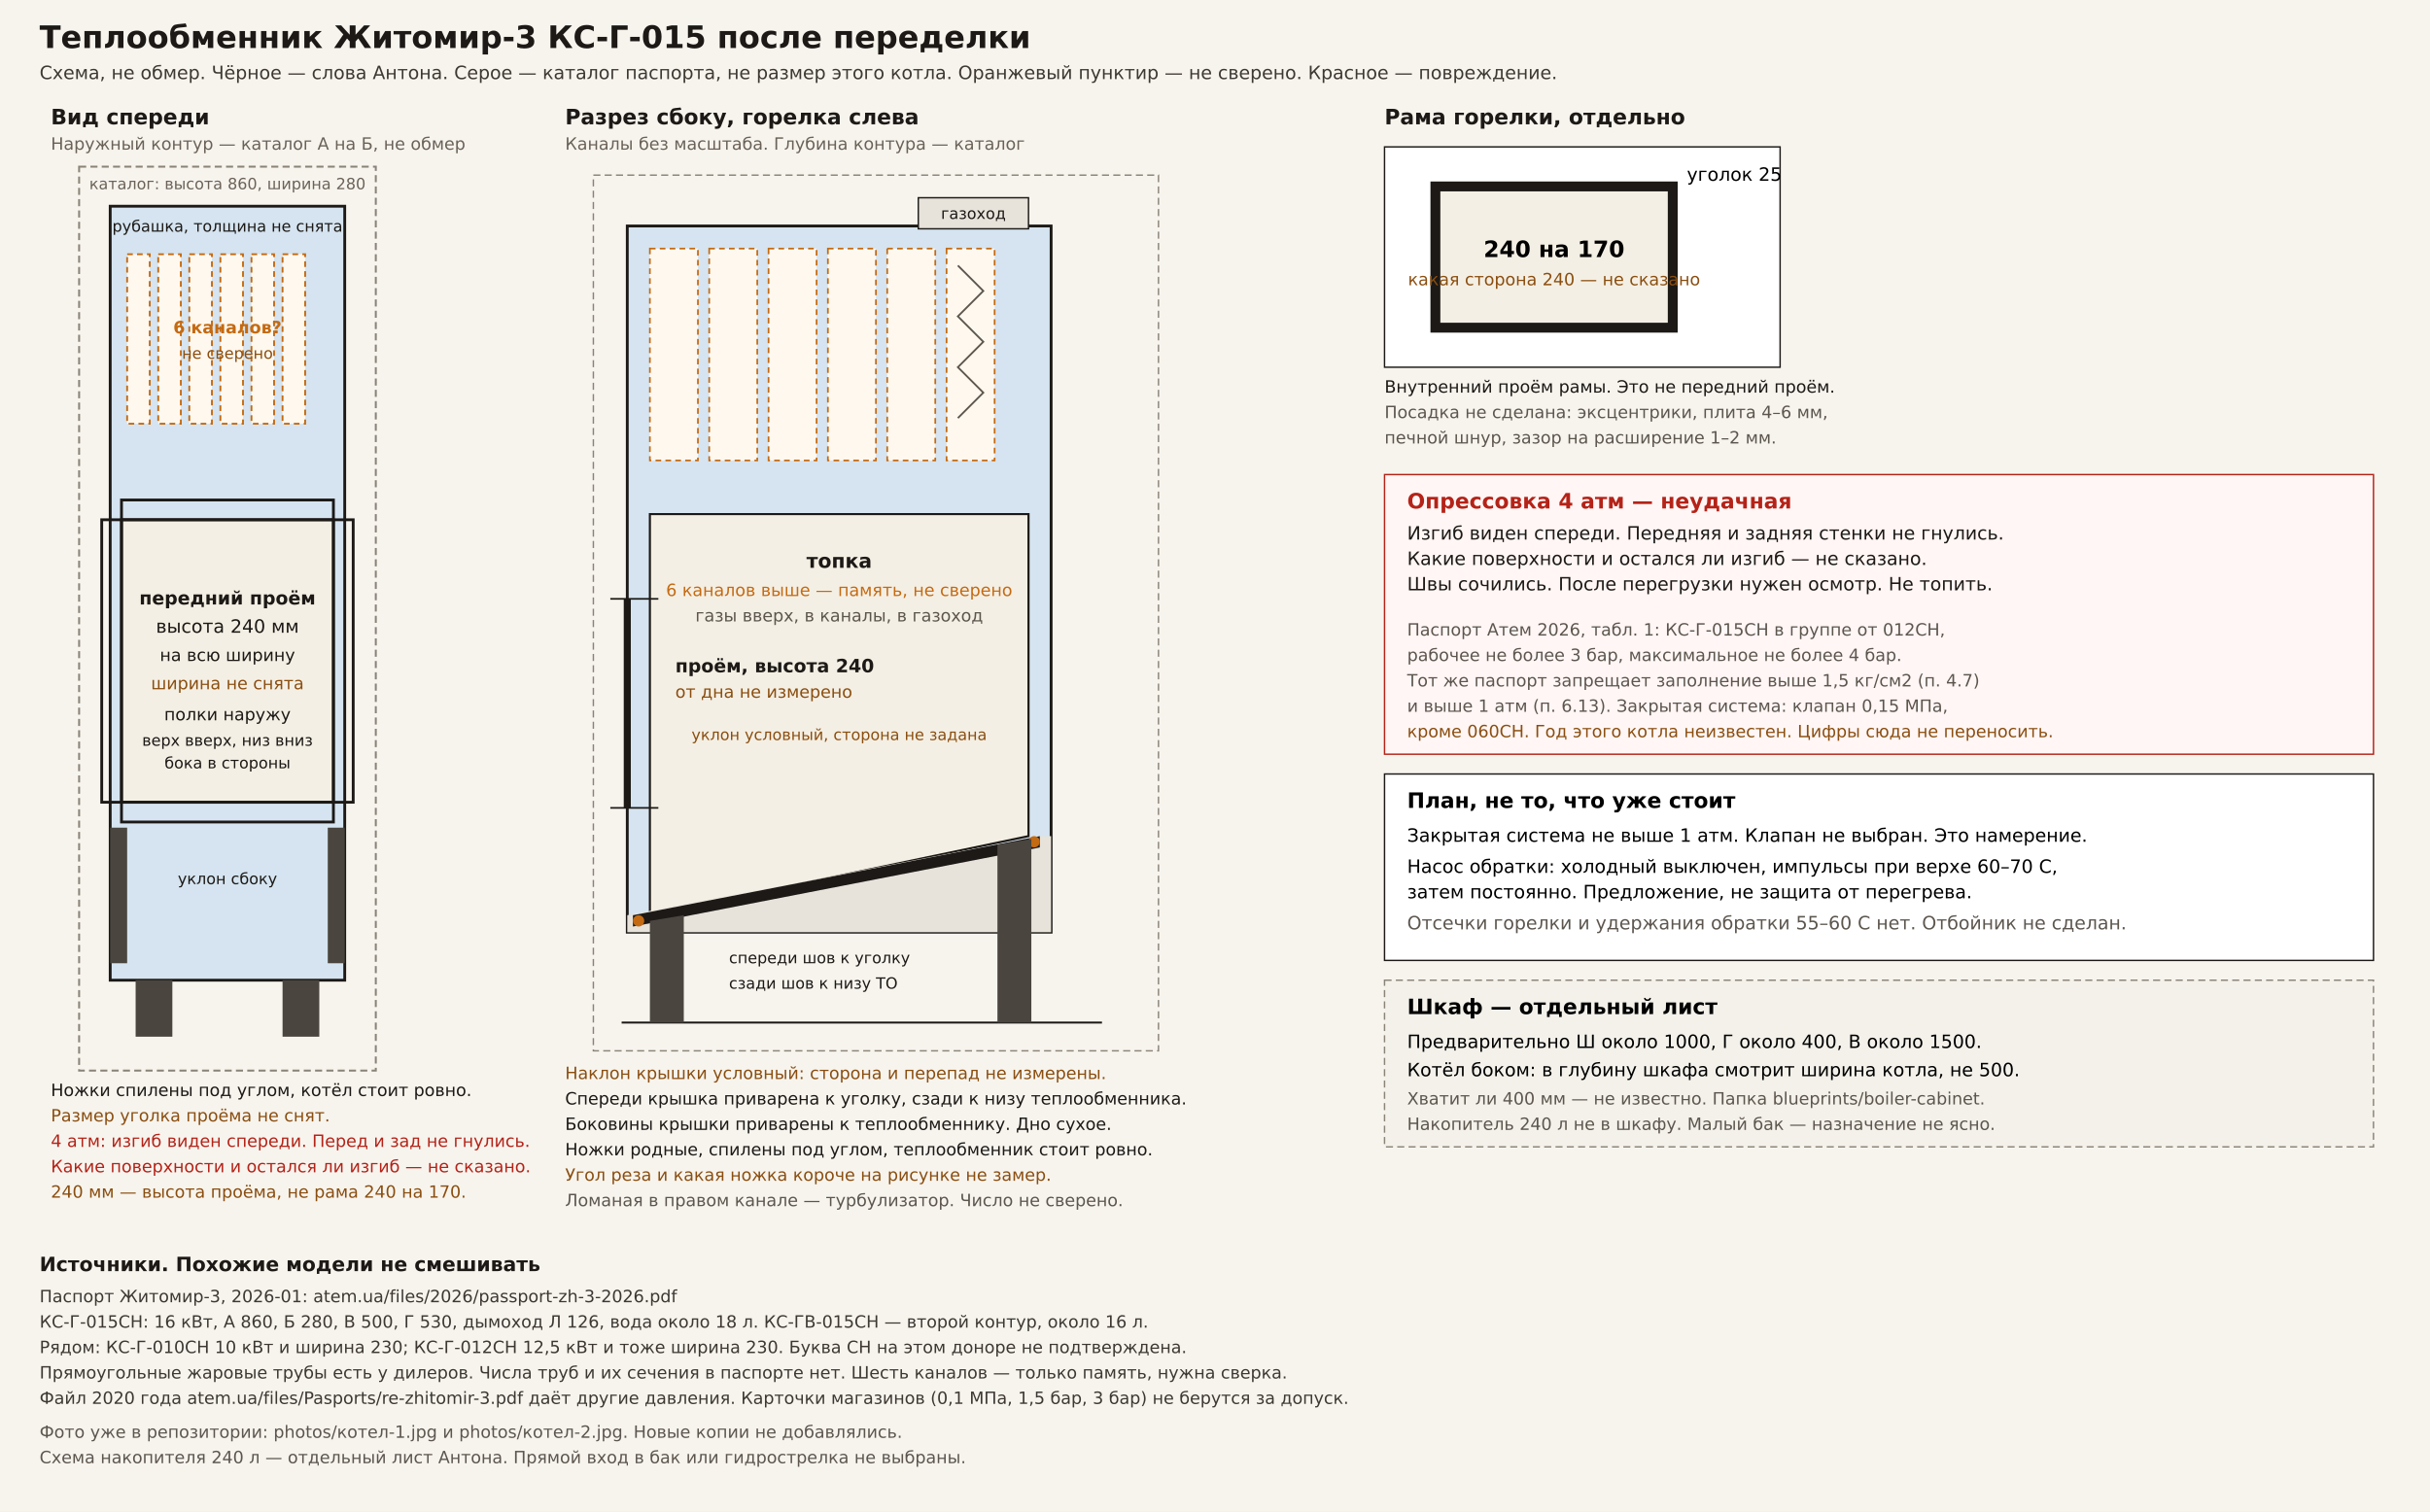
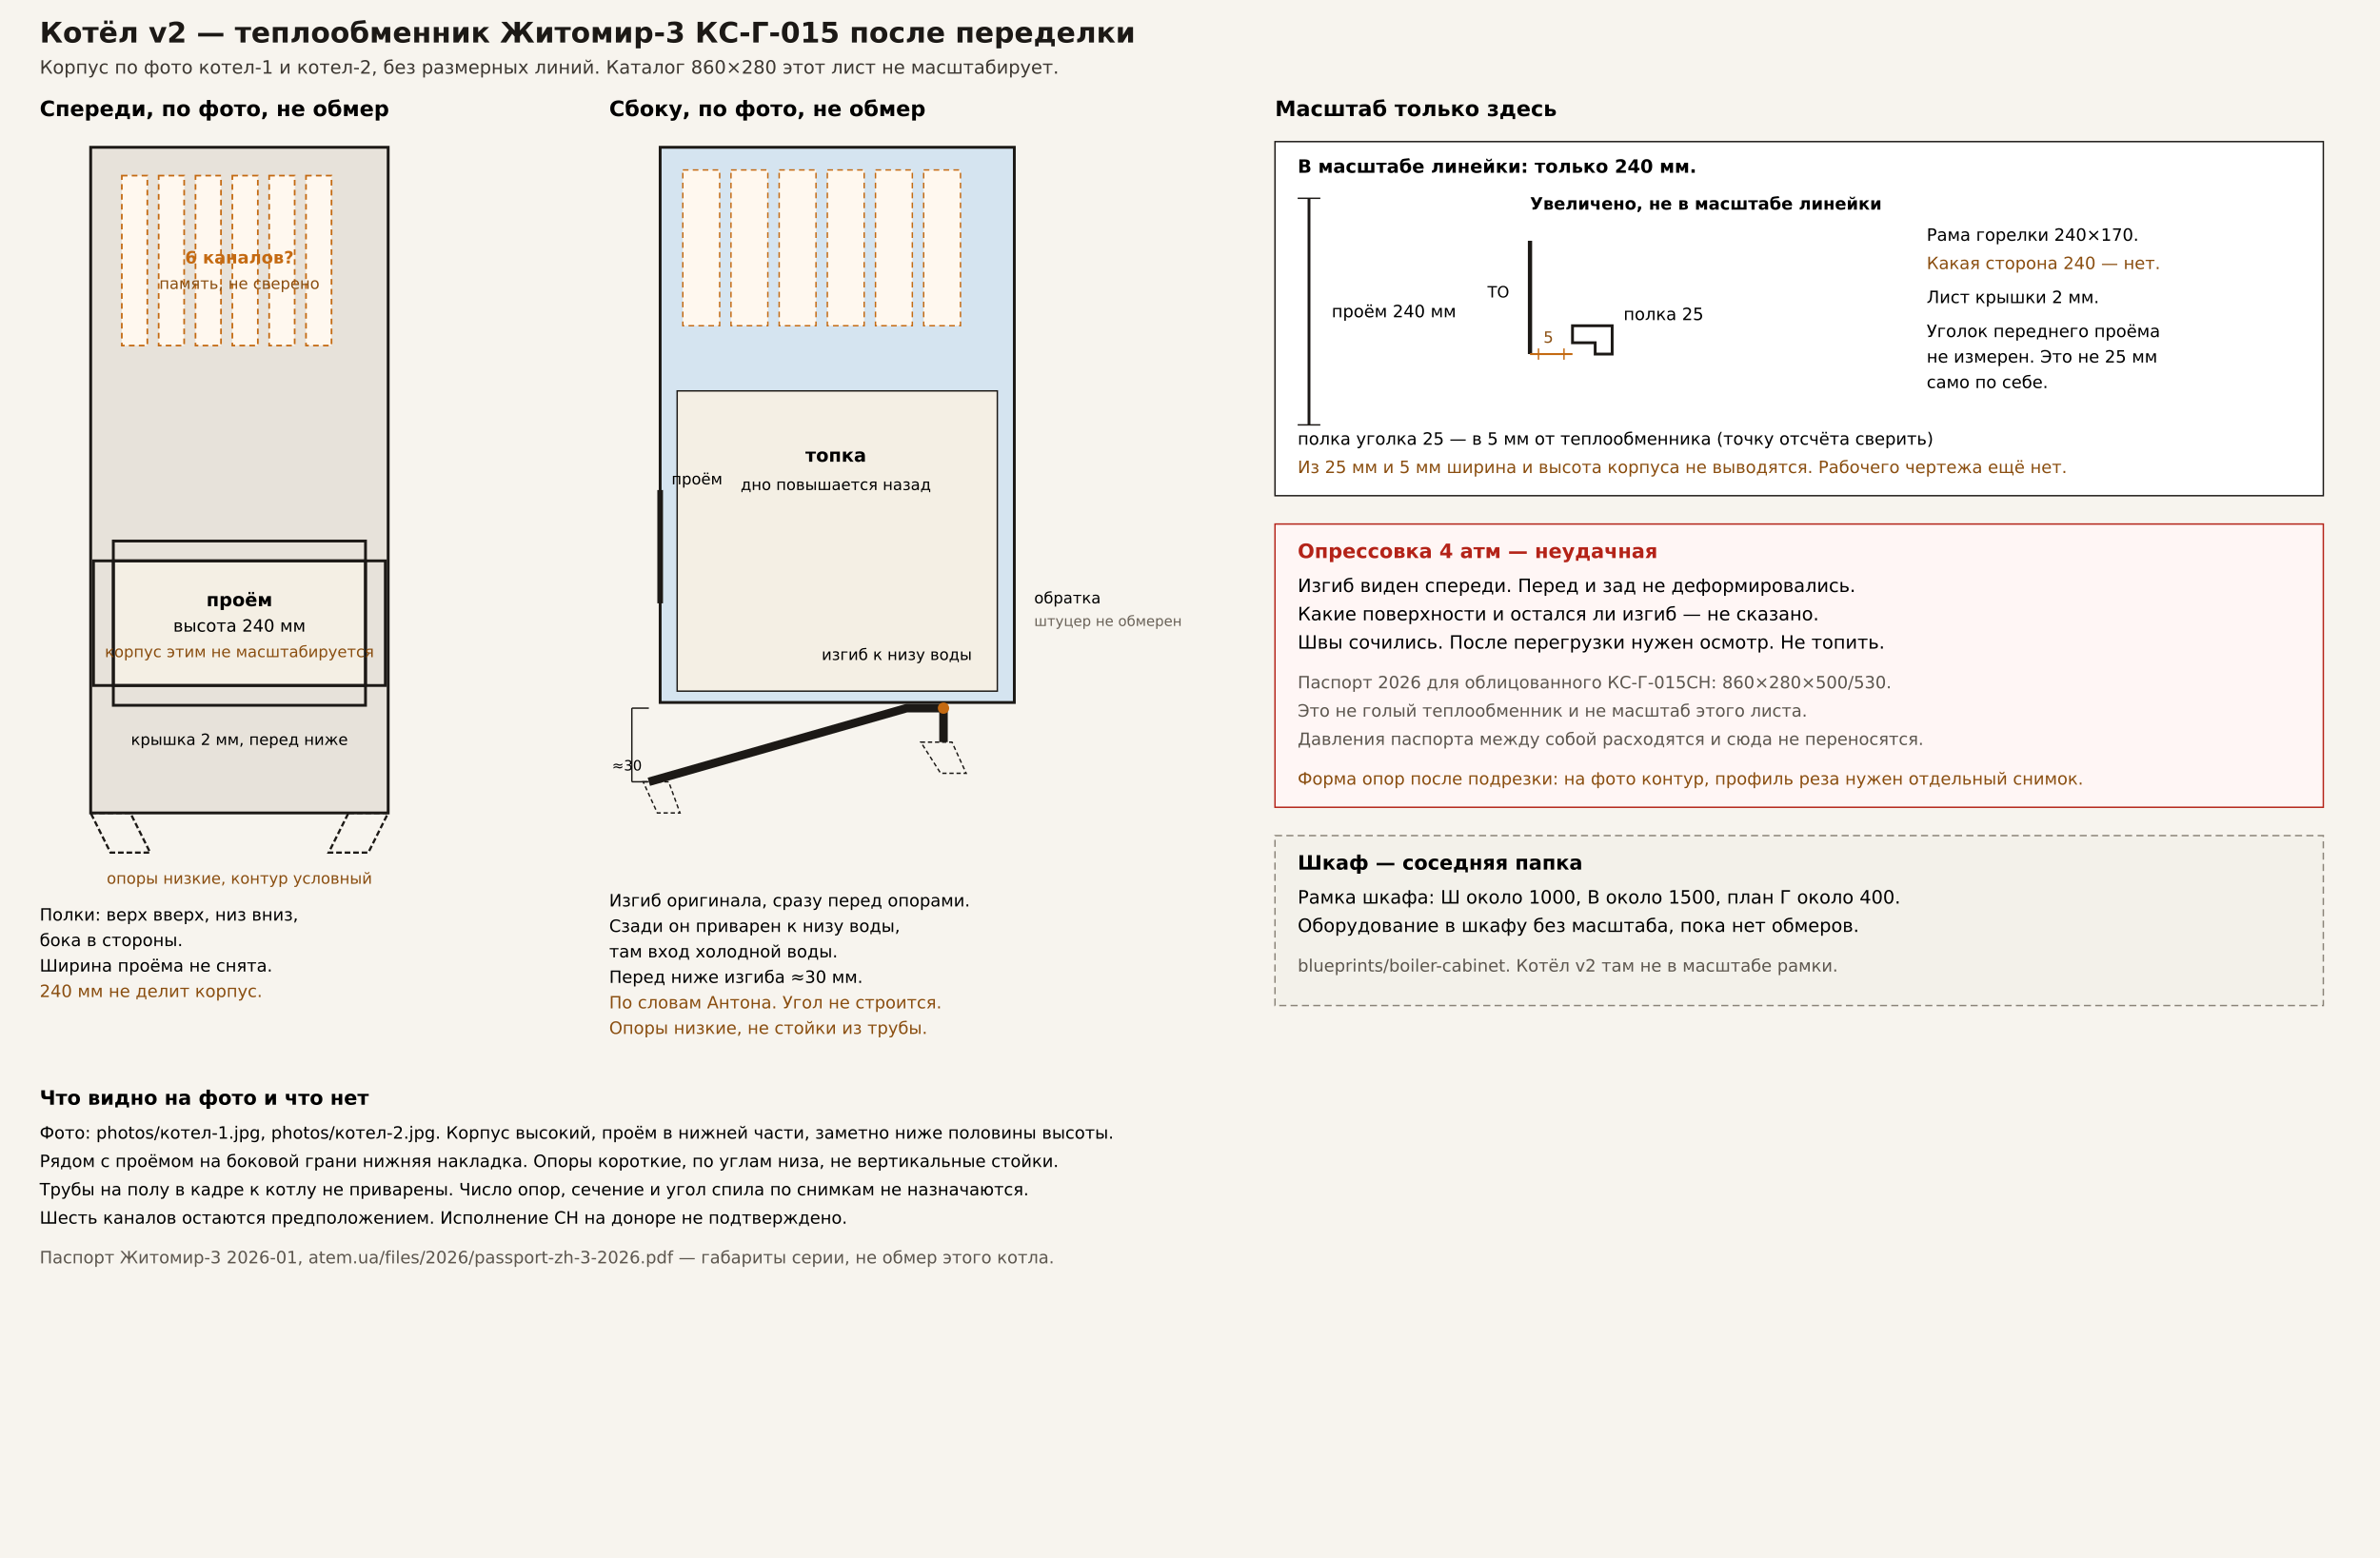
- <svg xmlns="http://www.w3.org/2000/svg" width="1720" height="1070" viewBox="0 0 1720 1070" font-family="DejaVu Sans, Liberation Sans, sans-serif">
-   <rect width="1720" height="1070" fill="#f7f4ee" />
-   <text x="28" y="34" font-size="22" font-weight="700" fill="#1c1916">Теплообменник Житомир-3 КС-Г-015 после переделки</text>
-   <text x="28" y="56" font-size="13" fill="#3d3832">Схема, не обмер. Чёрное — слова Антона. Серое — каталог паспорта, не размер этого котла. Оранжевый пунктир — не сверено. Красное — повреждение.</text>
-   <text x="36" y="88" font-size="15" font-weight="700" fill="#1c1916">Вид спереди</text>
-   <text x="36" y="106" font-size="12" fill="#6a6258">Наружный контур — каталог А на Б, не обмер</text>
-   <g transform="translate(56,118)">
-     <rect x="0" y="0" width="210" height="640" fill="none" stroke="#8a8378" stroke-width="1.4" stroke-dasharray="5 3" />
-     <text x="105" y="16" text-anchor="middle" font-size="11" fill="#6a6258">каталог: высота 860, ширина 280</text>
-     <rect x="22" y="28" width="166" height="548" fill="#d5e4f0" stroke="#1c1916" stroke-width="2" />
-     <text x="105" y="46" text-anchor="middle" font-size="11" fill="#1c1916">рубашка, толщина не снята</text>
-     <g stroke="#c46a12" stroke-width="1.3" stroke-dasharray="4 3" fill="#fff8ef">
-       <rect x="34" y="62" width="16" height="120" />
-       <rect x="56" y="62" width="16" height="120" />
-       <rect x="78" y="62" width="16" height="120" />
-       <rect x="100" y="62" width="16" height="120" />
-       <rect x="122" y="62" width="16" height="120" />
-       <rect x="144" y="62" width="16" height="120" />
+ <svg xmlns="http://www.w3.org/2000/svg" width="1680" height="1100" viewBox="0 0 1680 1100" font-family="DejaVu Sans, Liberation Sans, sans-serif">
+   <rect width="1680" height="1100" fill="#f7f4ee" />
+   <text x="28" y="30" font-size="20" font-weight="700" fill="#1c1916">Котёл v2 — теплообменник Житомир-3 КС-Г-015 после переделки</text>
+   <text x="28" y="52" font-size="13" fill="#3d3832">Корпус по фото котел-1 и котел-2, без размерных линий. Каталог 860×280 этот лист не масштабирует.</text>
+   <text x="28" y="82" font-size="15" font-weight="700">Спереди, по фото, не обмер</text>
+   <g transform="translate(28,96)">
+     <rect x="36" y="8" width="210" height="470" fill="#e7e2da" stroke="#1c1916" stroke-width="2" />
+     <g fill="#fff8ef" stroke="#c46a12" stroke-width="1.2" stroke-dasharray="4 3">
+       <rect x="58" y="28" width="18" height="120" />
+       <rect x="84" y="28" width="18" height="120" />
+       <rect x="110" y="28" width="18" height="120" />
+       <rect x="136" y="28" width="18" height="120" />
+       <rect x="162" y="28" width="18" height="120" />
+       <rect x="188" y="28" width="18" height="120" />
    </g>
-     <text x="105" y="118" text-anchor="middle" font-size="12" font-weight="700" fill="#c46a12">6 каналов?</text>
-     <text x="105" y="136" text-anchor="middle" font-size="11" fill="#8a4e10">не сверено</text>
-     <rect x="30" y="250" width="150" height="200" fill="#f4efe4" stroke="#1c1916" stroke-width="2" />
-     <rect x="30" y="236" width="150" height="14" fill="none" stroke="#1c1916" stroke-width="2" />
-     <rect x="30" y="450" width="150" height="14" fill="none" stroke="#1c1916" stroke-width="2" />
-     <rect x="16" y="250" width="14" height="200" fill="none" stroke="#1c1916" stroke-width="2" />
-     <rect x="180" y="250" width="14" height="200" fill="none" stroke="#1c1916" stroke-width="2" />
-     <text x="105" y="310" text-anchor="middle" font-size="13" font-weight="700" fill="#1c1916">передний проём</text>
-     <text x="105" y="330" text-anchor="middle" font-size="13" fill="#1c1916">высота 240 мм</text>
-     <text x="105" y="350" text-anchor="middle" font-size="12" fill="#1c1916">на всю ширину</text>
-     <text x="105" y="370" text-anchor="middle" font-size="12" fill="#8a4e10">ширина не снята</text>
-     <text x="105" y="392" text-anchor="middle" font-size="12" fill="#1c1916">полки наружу</text>
-     <text x="105" y="410" text-anchor="middle" font-size="11" fill="#1c1916">верх вверх, низ вниз</text>
-     <text x="105" y="426" text-anchor="middle" font-size="11" fill="#1c1916">бока в стороны</text>
-     <rect x="22" y="468" width="12" height="96" fill="#4a453f" />
-     <rect x="176" y="468" width="12" height="96" fill="#4a453f" />
-     <text x="105" y="508" text-anchor="middle" font-size="11" fill="#1c1916">уклон сбоку</text>
-     <rect x="40" y="576" width="26" height="40" fill="#4a453f" />
-     <rect x="144" y="576" width="26" height="40" fill="#4a453f" />
+     <text x="141" y="90" text-anchor="middle" font-size="12" font-weight="700" fill="#c46a12">6 каналов?</text>
+     <text x="141" y="108" text-anchor="middle" font-size="11" fill="#8a4e10">память, не сверено</text>
+     <rect x="52" y="300" width="178" height="88" fill="#f4efe4" stroke="#1c1916" stroke-width="2" />
+     <rect x="52" y="286" width="178" height="14" fill="none" stroke="#1c1916" stroke-width="2" />
+     <rect x="52" y="388" width="178" height="14" fill="none" stroke="#1c1916" stroke-width="2" />
+     <rect x="38" y="300" width="14" height="88" fill="none" stroke="#1c1916" stroke-width="2" />
+     <rect x="230" y="300" width="14" height="88" fill="none" stroke="#1c1916" stroke-width="2" />
+     <text x="141" y="332" text-anchor="middle" font-size="13" font-weight="700">проём</text>
+     <text x="141" y="350" text-anchor="middle" font-size="12">высота 240 мм</text>
+     <text x="141" y="368" text-anchor="middle" font-size="11" fill="#8a4e10">корпус этим не масштабируется</text>
+     <text x="141" y="430" text-anchor="middle" font-size="11">крышка 2 мм, перед ниже</text>
+     <path d="M36 478 h28 l14 28 h-28 z M218 478 h28 l-14 28 h-28 z" fill="none" stroke="#1c1916" stroke-width="1.6" stroke-dasharray="4 2" />
+     <text x="141" y="528" text-anchor="middle" font-size="11" fill="#8a4e10">опоры низкие, контур условный</text>
  </g>
-   <text x="36" y="776" font-size="12" fill="#1c1916">Ножки спилены под углом, котёл стоит ровно.</text>
-   <text x="36" y="794" font-size="12" fill="#8a4e10">Размер уголка проёма не снят.</text>
-   <text x="36" y="812" font-size="12" fill="#b42318">4 атм: изгиб виден спереди. Перед и зад не гнулись.</text>
-   <text x="36" y="830" font-size="12" fill="#b42318">Какие поверхности и остался ли изгиб — не сказано.</text>
-   <text x="36" y="848" font-size="12" fill="#8a4e10">240 мм — высота проёма, не рама 240 на 170.</text>
-   <text x="400" y="88" font-size="15" font-weight="700" fill="#1c1916">Разрез сбоку, горелка слева</text>
-   <text x="400" y="106" font-size="12" fill="#6a6258">Каналы без масштаба. Глубина контура — каталог</text>
-   <g transform="translate(420,124)">
-     <rect x="0" y="0" width="400" height="620" fill="none" stroke="#8a8378" stroke-dasharray="5 3" />
-     <rect x="24" y="36" width="300" height="500" fill="#d5e4f0" stroke="#1c1916" stroke-width="2" />
-     <g fill="#fff8ef" stroke="#c46a12" stroke-width="1.2" stroke-dasharray="4 3">
-       <rect x="40" y="52" width="34" height="150" />
-       <rect x="82" y="52" width="34" height="150" />
-       <rect x="124" y="52" width="34" height="150" />
-       <rect x="166" y="52" width="34" height="150" />
-       <rect x="208" y="52" width="34" height="150" />
-       <rect x="250" y="52" width="34" height="150" />
+   <text x="28" y="650" font-size="12">Полки: верх вверх, низ вниз,</text>
+   <text x="28" y="668" font-size="12">бока в стороны.</text>
+   <text x="28" y="686" font-size="12">Ширина проёма не снята.</text>
+   <text x="28" y="704" font-size="12" fill="#8a4e10">240 мм не делит корпус.</text>
+   <text x="430" y="82" font-size="15" font-weight="700">Сбоку, по фото, не обмер</text>
+   <g transform="translate(430,96)">
+     <rect x="36" y="8" width="250" height="392" fill="#d5e4f0" stroke="#1c1916" stroke-width="2" />
+     <g fill="#fff8ef" stroke="#c46a12" stroke-dasharray="4 3">
+       <rect x="52" y="24" width="26" height="110" />
+       <rect x="86" y="24" width="26" height="110" />
+       <rect x="120" y="24" width="26" height="110" />
+       <rect x="154" y="24" width="26" height="110" />
+       <rect x="188" y="24" width="26" height="110" />
+       <rect x="222" y="24" width="26" height="110" />
    </g>
-     <polyline points="258,64 276,82 258,100 276,118 258,136 276,154 258,172" fill="none" stroke="#5c564e" stroke-width="1.3" />
-     <polygon points="40,240 308,240 308,468 40,524" fill="#f4efe4" stroke="#1c1916" stroke-width="1.5" />
-     <text x="174" y="278" text-anchor="middle" font-size="14" font-weight="700" fill="#1c1916">топка</text>
-     <text x="174" y="298" text-anchor="middle" font-size="12" fill="#c46a12">6 каналов выше — память, не сверено</text>
-     <text x="174" y="316" text-anchor="middle" font-size="12" fill="#5c564e">газы вверх, в каналы, в газоход</text>
-     <line x1="24" y1="300" x2="24" y2="448" stroke="#1c1916" stroke-width="5" />
-     <line x1="12" y1="300" x2="46" y2="300" stroke="#1c1916" stroke-width="1.2" />
-     <line x1="12" y1="448" x2="46" y2="448" stroke="#1c1916" stroke-width="1.2" />
-     <text x="58" y="352" font-size="13" font-weight="700" fill="#1c1916">проём, высота 240</text>
-     <text x="58" y="370" font-size="12" fill="#8a4e10">от дна не измерено</text>
-     <polygon points="24,524 316,468 324,468 324,536 24,536" fill="#e7e2da" />
-     <polygon points="28,524 316,468 316,476 28,532" fill="#1c1916" />
-     <circle cx="32" cy="528" r="4" fill="#c46a12" />
-     <circle cx="312" cy="472" r="4" fill="#c46a12" />
-     <text x="174" y="400" text-anchor="middle" font-size="11" fill="#8a4e10">уклон условный, сторона не задана</text>
-     <text x="96" y="558" font-size="11" fill="#1c1916">спереди шов к уголку</text>
-     <text x="96" y="576" font-size="11" fill="#1c1916">сзади шов к низу ТО</text>
-     <line x1="20" y1="600" x2="360" y2="600" stroke="#1c1916" stroke-width="1.4" />
-     <polygon points="40,528 64,524 64,600 40,600" fill="#4a453f" />
-     <polygon points="286,474 310,470 310,600 286,600" fill="#4a453f" />
-     <rect x="230" y="16" width="78" height="22" fill="#e7e2da" stroke="#1c1916" />
-     <text x="269" y="31" text-anchor="middle" font-size="11" fill="#1c1916">газоход</text>
+     <polygon points="48,180 274,180 274,392 48,392" fill="#f4efe4" stroke="#1c1916" />
+     <text x="160" y="230" text-anchor="middle" font-size="13" font-weight="700">топка</text>
+     <text x="160" y="250" text-anchor="middle" font-size="11">дно повышается назад</text>
+     <line x1="36" y1="250" x2="36" y2="330" stroke="#1c1916" stroke-width="4" />
+     <text x="44" y="246" font-size="11">проём</text>
+     <path d="M28,456 L210,404 L236,404 L236,428" fill="none" stroke="#1c1916" stroke-width="6" stroke-linejoin="round" />
+     <circle cx="236" cy="404" r="4" fill="#c46a12" />
+     <text x="150" y="370" font-size="11">изгиб к низу воды</text>
+     <text x="300" y="330" font-size="11">обратка</text>
+     <text x="300" y="346" font-size="10" fill="#6a6258">штуцер не обмерен</text>
+     <line x1="16" y1="404" x2="28" y2="404" stroke="#1c1916" />
+     <line x1="16" y1="456" x2="28" y2="456" stroke="#1c1916" />
+     <line x1="16" y1="404" x2="16" y2="456" stroke="#1c1916" />
+     <text x="2" y="448" font-size="10">≈30</text>
+     <path d="M24,456 h18 l8 22 h-16 z" fill="none" stroke="#1c1916" stroke-dasharray="3 2" />
+     <path d="M220,428 h22 l10 22 h-18 z" fill="none" stroke="#1c1916" stroke-dasharray="3 2" />
  </g>
-   <text x="400" y="764" font-size="12" fill="#8a4e10">Наклон крышки условный: сторона и перепад не измерены.</text>
-   <text x="400" y="782" font-size="12" fill="#1c1916">Спереди крышка приварена к уголку, сзади к низу теплообменника.</text>
-   <text x="400" y="800" font-size="12" fill="#1c1916">Боковины крышки приварены к теплообменнику. Дно сухое.</text>
-   <text x="400" y="818" font-size="12" fill="#1c1916">Ножки родные, спилены под углом, теплообменник стоит ровно.</text>
-   <text x="400" y="836" font-size="12" fill="#8a4e10">Угол реза и какая ножка короче на рисунке не замер.</text>
-   <text x="400" y="854" font-size="12" fill="#5c564e">Ломаная в правом канале — турбулизатор. Число не сверено.</text>
-   <text x="980" y="88" font-size="15" font-weight="700" fill="#1c1916">Рама горелки, отдельно</text>
-   <g transform="translate(980,104)">
-     <rect width="280" height="156" fill="#fff" stroke="#1c1916" />
-     <rect x="36" y="28" width="168" height="100" fill="#f4efe4" stroke="#1c1916" stroke-width="7" />
-     <text x="120" y="78" text-anchor="middle" font-size="16" font-weight="700">240 на 170</text>
-     <text x="120" y="98" text-anchor="middle" font-size="12" fill="#8a4e10">какая сторона 240 — не сказано</text>
-     <text x="214" y="24" font-size="13">уголок 25</text>
+   <text x="430" y="640" font-size="12">Изгиб оригинала, сразу перед опорами.</text>
+   <text x="430" y="658" font-size="12">Сзади он приварен к низу воды,</text>
+   <text x="430" y="676" font-size="12">там вход холодной воды.</text>
+   <text x="430" y="694" font-size="12">Перед ниже изгиба ≈30 мм.</text>
+   <text x="430" y="712" font-size="12" fill="#8a4e10">По словам Антона. Угол не строится.</text>
+   <text x="430" y="730" font-size="12" fill="#8a4e10">Опоры низкие, не стойки из трубы.</text>
+   <text x="900" y="82" font-size="15" font-weight="700">Масштаб только здесь</text>
+   <g transform="translate(900,100)">
+     <rect width="740" height="250" fill="#fff" stroke="#1c1916" />
+     <text x="16" y="22" font-size="13" font-weight="700">В масштабе линейки: только 240 мм.</text>
+     <line x1="24" y1="40" x2="24" y2="200" stroke="#1c1916" stroke-width="2" />
+     <line x1="16" y1="40" x2="32" y2="40" stroke="#1c1916" />
+     <line x1="16" y1="200" x2="32" y2="200" stroke="#1c1916" />
+     <text x="40" y="124" font-size="12">проём 240 мм</text>
+     <text x="180" y="48" font-size="12" font-weight="700">Увеличено, не в масштабе линейки</text>
+     <line x1="180" y1="70" x2="180" y2="150" stroke="#1c1916" stroke-width="3" />
+     <text x="150" y="110" font-size="11">ТО</text>
+     <line x1="180" y1="150" x2="210" y2="150" stroke="#c46a12" stroke-width="1.4" />
+     <line x1="186" y1="146" x2="186" y2="154" stroke="#c46a12" />
+     <line x1="204" y1="146" x2="204" y2="154" stroke="#c46a12" />
+     <text x="193" y="142" text-anchor="middle" font-size="11" fill="#8a4e10">5</text>
+     <path d="M210 130 h28 v20 h-12 v-8 h-16 z" fill="none" stroke="#1c1916" stroke-width="2" />
+     <text x="246" y="126" font-size="12">полка 25</text>
+     <text x="460" y="70" font-size="12">Рама горелки 240×170.</text>
+     <text x="460" y="90" font-size="12" fill="#8a4e10">Какая сторона 240 — нет.</text>
+     <text x="460" y="114" font-size="12">Лист крышки 2 мм.</text>
+     <text x="460" y="138" font-size="12">Уголок переднего проёма</text>
+     <text x="460" y="156" font-size="12">не измерен. Это не 25 мм</text>
+     <text x="460" y="174" font-size="12">само по себе.</text>
+     <text x="16" y="214" font-size="12">полка уголка 25 — в 5 мм от теплообменника (точку отсчёта сверить)</text>
+     <text x="16" y="234" font-size="12" fill="#8a4e10">Из 25 мм и 5 мм ширина и высота корпуса не выводятся. Рабочего чертежа ещё нет.</text>
  </g>
-   <text x="980" y="278" font-size="12" fill="#1c1916">Внутренний проём рамы. Это не передний проём.</text>
-   <text x="980" y="296" font-size="12" fill="#5c564e">Посадка не сделана: эксцентрики, плита 4–6 мм,</text>
-   <text x="980" y="314" font-size="12" fill="#5c564e">печной шнур, зазор на расширение 1–2 мм.</text>
-   <g transform="translate(980,336)">
-     <rect width="700" height="198" fill="#fff6f5" stroke="#b42318" />
-     <text x="16" y="24" font-size="15" font-weight="700" fill="#b42318">Опрессовка 4 атм — неудачная</text>
-     <text x="16" y="46" font-size="13" fill="#1c1916">Изгиб виден спереди. Передняя и задняя стенки не гнулись.</text>
-     <text x="16" y="64" font-size="13" fill="#1c1916">Какие поверхности и остался ли изгиб — не сказано.</text>
-     <text x="16" y="82" font-size="13" fill="#1c1916">Швы сочились. После перегрузки нужен осмотр. Не топить.</text>
-     <text x="16" y="114" font-size="12" fill="#5c564e">Паспорт Атем 2026, табл. 1: КС-Г-015СН в группе от 012СН,</text>
-     <text x="16" y="132" font-size="12" fill="#5c564e">рабочее не более 3 бар, максимальное не более 4 бар.</text>
-     <text x="16" y="150" font-size="12" fill="#5c564e">Тот же паспорт запрещает заполнение выше 1,5 кг/см2 (п. 4.7)</text>
-     <text x="16" y="168" font-size="12" fill="#5c564e">и выше 1 атм (п. 6.13). Закрытая система: клапан 0,15 МПа,</text>
-     <text x="16" y="186" font-size="12" fill="#8a4e10">кроме 060СН. Год этого котла неизвестен. Цифры сюда не переносить.</text>
+   <g transform="translate(900,370)">
+     <rect width="740" height="200" fill="#fff6f5" stroke="#b42318" />
+     <text x="16" y="24" font-size="14" font-weight="700" fill="#b42318">Опрессовка 4 атм — неудачная</text>
+     <text x="16" y="48" font-size="13">Изгиб виден спереди. Перед и зад не деформировались.</text>
+     <text x="16" y="68" font-size="13">Какие поверхности и остался ли изгиб — не сказано.</text>
+     <text x="16" y="88" font-size="13">Швы сочились. После перегрузки нужен осмотр. Не топить.</text>
+     <text x="16" y="116" font-size="12" fill="#5c564e">Паспорт 2026 для облицованного КС-Г-015СН: 860×280×500/530.</text>
+     <text x="16" y="136" font-size="12" fill="#5c564e">Это не голый теплообменник и не масштаб этого листа.</text>
+     <text x="16" y="156" font-size="12" fill="#5c564e">Давления паспорта между собой расходятся и сюда не переносятся.</text>
+     <text x="16" y="184" font-size="12" fill="#8a4e10">Форма опор после подрезки: на фото контур, профиль реза нужен отдельный снимок.</text>
  </g>
-   <g transform="translate(980,548)">
-     <rect width="700" height="132" fill="#fff" stroke="#1c1916" />
-     <text x="16" y="24" font-size="15" font-weight="700">План, не то, что уже стоит</text>
-     <text x="16" y="48" font-size="13">Закрытая система не выше 1 атм. Клапан не выбран. Это намерение.</text>
-     <text x="16" y="70" font-size="13">Насос обратки: холодный выключен, импульсы при верхе 60–70 C,</text>
-     <text x="16" y="88" font-size="13">затем постоянно. Предложение, не защита от перегрева.</text>
-     <text x="16" y="110" font-size="13" fill="#5c564e">Отсечки горелки и удержания обратки 55–60 C нет. Отбойник не сделан.</text>
+   <g transform="translate(900,590)">
+     <rect width="740" height="120" fill="#f3f1ea" stroke="#8a8378" stroke-dasharray="5 3" />
+     <text x="16" y="24" font-size="14" font-weight="700">Шкаф — соседняя папка</text>
+     <text x="16" y="48" font-size="13">Рамка шкафа: Ш около 1000, В около 1500, план Г около 400.</text>
+     <text x="16" y="68" font-size="13">Оборудование в шкафу без масштаба, пока нет обмеров.</text>
+     <text x="16" y="96" font-size="12" fill="#5c564e">blueprints/boiler-cabinet. Котёл v2 там не в масштабе рамки.</text>
  </g>
-   <g transform="translate(980,694)">
-     <rect width="700" height="118" fill="#f3f1ea" stroke="#8a8378" stroke-dasharray="5 3" />
-     <text x="16" y="24" font-size="15" font-weight="700">Шкаф — отдельный лист</text>
-     <text x="16" y="48" font-size="13">Предварительно Ш около 1000, Г около 400, В около 1500.</text>
-     <text x="16" y="68" font-size="13">Котёл боком: в глубину шкафа смотрит ширина котла, не 500.</text>
-     <text x="16" y="88" font-size="12" fill="#5c564e">Хватит ли 400 мм — не известно. Папка blueprints/boiler-cabinet.</text>
-     <text x="16" y="106" font-size="12" fill="#5c564e">Накопитель 240 л не в шкафу. Малый бак — назначение не ясно.</text>
-   </g>
-   <text x="28" y="900" font-size="14" font-weight="700" fill="#1c1916">Источники. Похожие модели не смешивать</text>
-   <text x="28" y="922" font-size="12" fill="#3d3832">Паспорт Житомир-3, 2026-01: atem.ua/files/2026/passport-zh-3-2026.pdf</text>
-   <text x="28" y="940" font-size="12" fill="#3d3832">КС-Г-015СН: 16 кВт, А 860, Б 280, В 500, Г 530, дымоход Л 126, вода около 18 л. КС-ГВ-015СН — второй контур, около 16 л.</text>
-   <text x="28" y="958" font-size="12" fill="#3d3832">Рядом: КС-Г-010СН 10 кВт и ширина 230; КС-Г-012СН 12,5 кВт и тоже ширина 230. Буква СН на этом доноре не подтверждена.</text>
-   <text x="28" y="976" font-size="12" fill="#3d3832">Прямоугольные жаровые трубы есть у дилеров. Числа труб и их сечения в паспорте нет. Шесть каналов — только память, нужна сверка.</text>
-   <text x="28" y="994" font-size="12" fill="#3d3832">Файл 2020 года atem.ua/files/Pasports/re-zhitomir-3.pdf даёт другие давления. Карточки магазинов (0,1 МПа, 1,5 бар, 3 бар) не берутся за допуск.</text>
-   <text x="28" y="1018" font-size="12" fill="#5c564e">Фото уже в репозитории: photos/котел-1.jpg и photos/котел-2.jpg. Новые копии не добавлялись.</text>
-   <text x="28" y="1036" font-size="12" fill="#5c564e">Схема накопителя 240 л — отдельный лист Антона. Прямой вход в бак или гидрострелка не выбраны.</text>
+   <text x="28" y="780" font-size="14" font-weight="700">Что видно на фото и что нет</text>
+   <text x="28" y="804" font-size="12">Фото: photos/котел-1.jpg, photos/котел-2.jpg. Корпус высокий, проём в нижней части, заметно ниже половины высоты.</text>
+   <text x="28" y="824" font-size="12">Рядом с проёмом на боковой грани нижняя накладка. Опоры короткие, по углам низа, не вертикальные стойки.</text>
+   <text x="28" y="844" font-size="12">Трубы на полу в кадре к котлу не приварены. Число опор, сечение и угол спила по снимкам не назначаются.</text>
+   <text x="28" y="864" font-size="12">Шесть каналов остаются предположением. Исполнение СН на доноре не подтверждено.</text>
+   <text x="28" y="892" font-size="12" fill="#5c564e">Паспорт Житомир-3 2026-01, atem.ua/files/2026/passport-zh-3-2026.pdf — габариты серии, не обмер этого котла.</text>
</svg>
